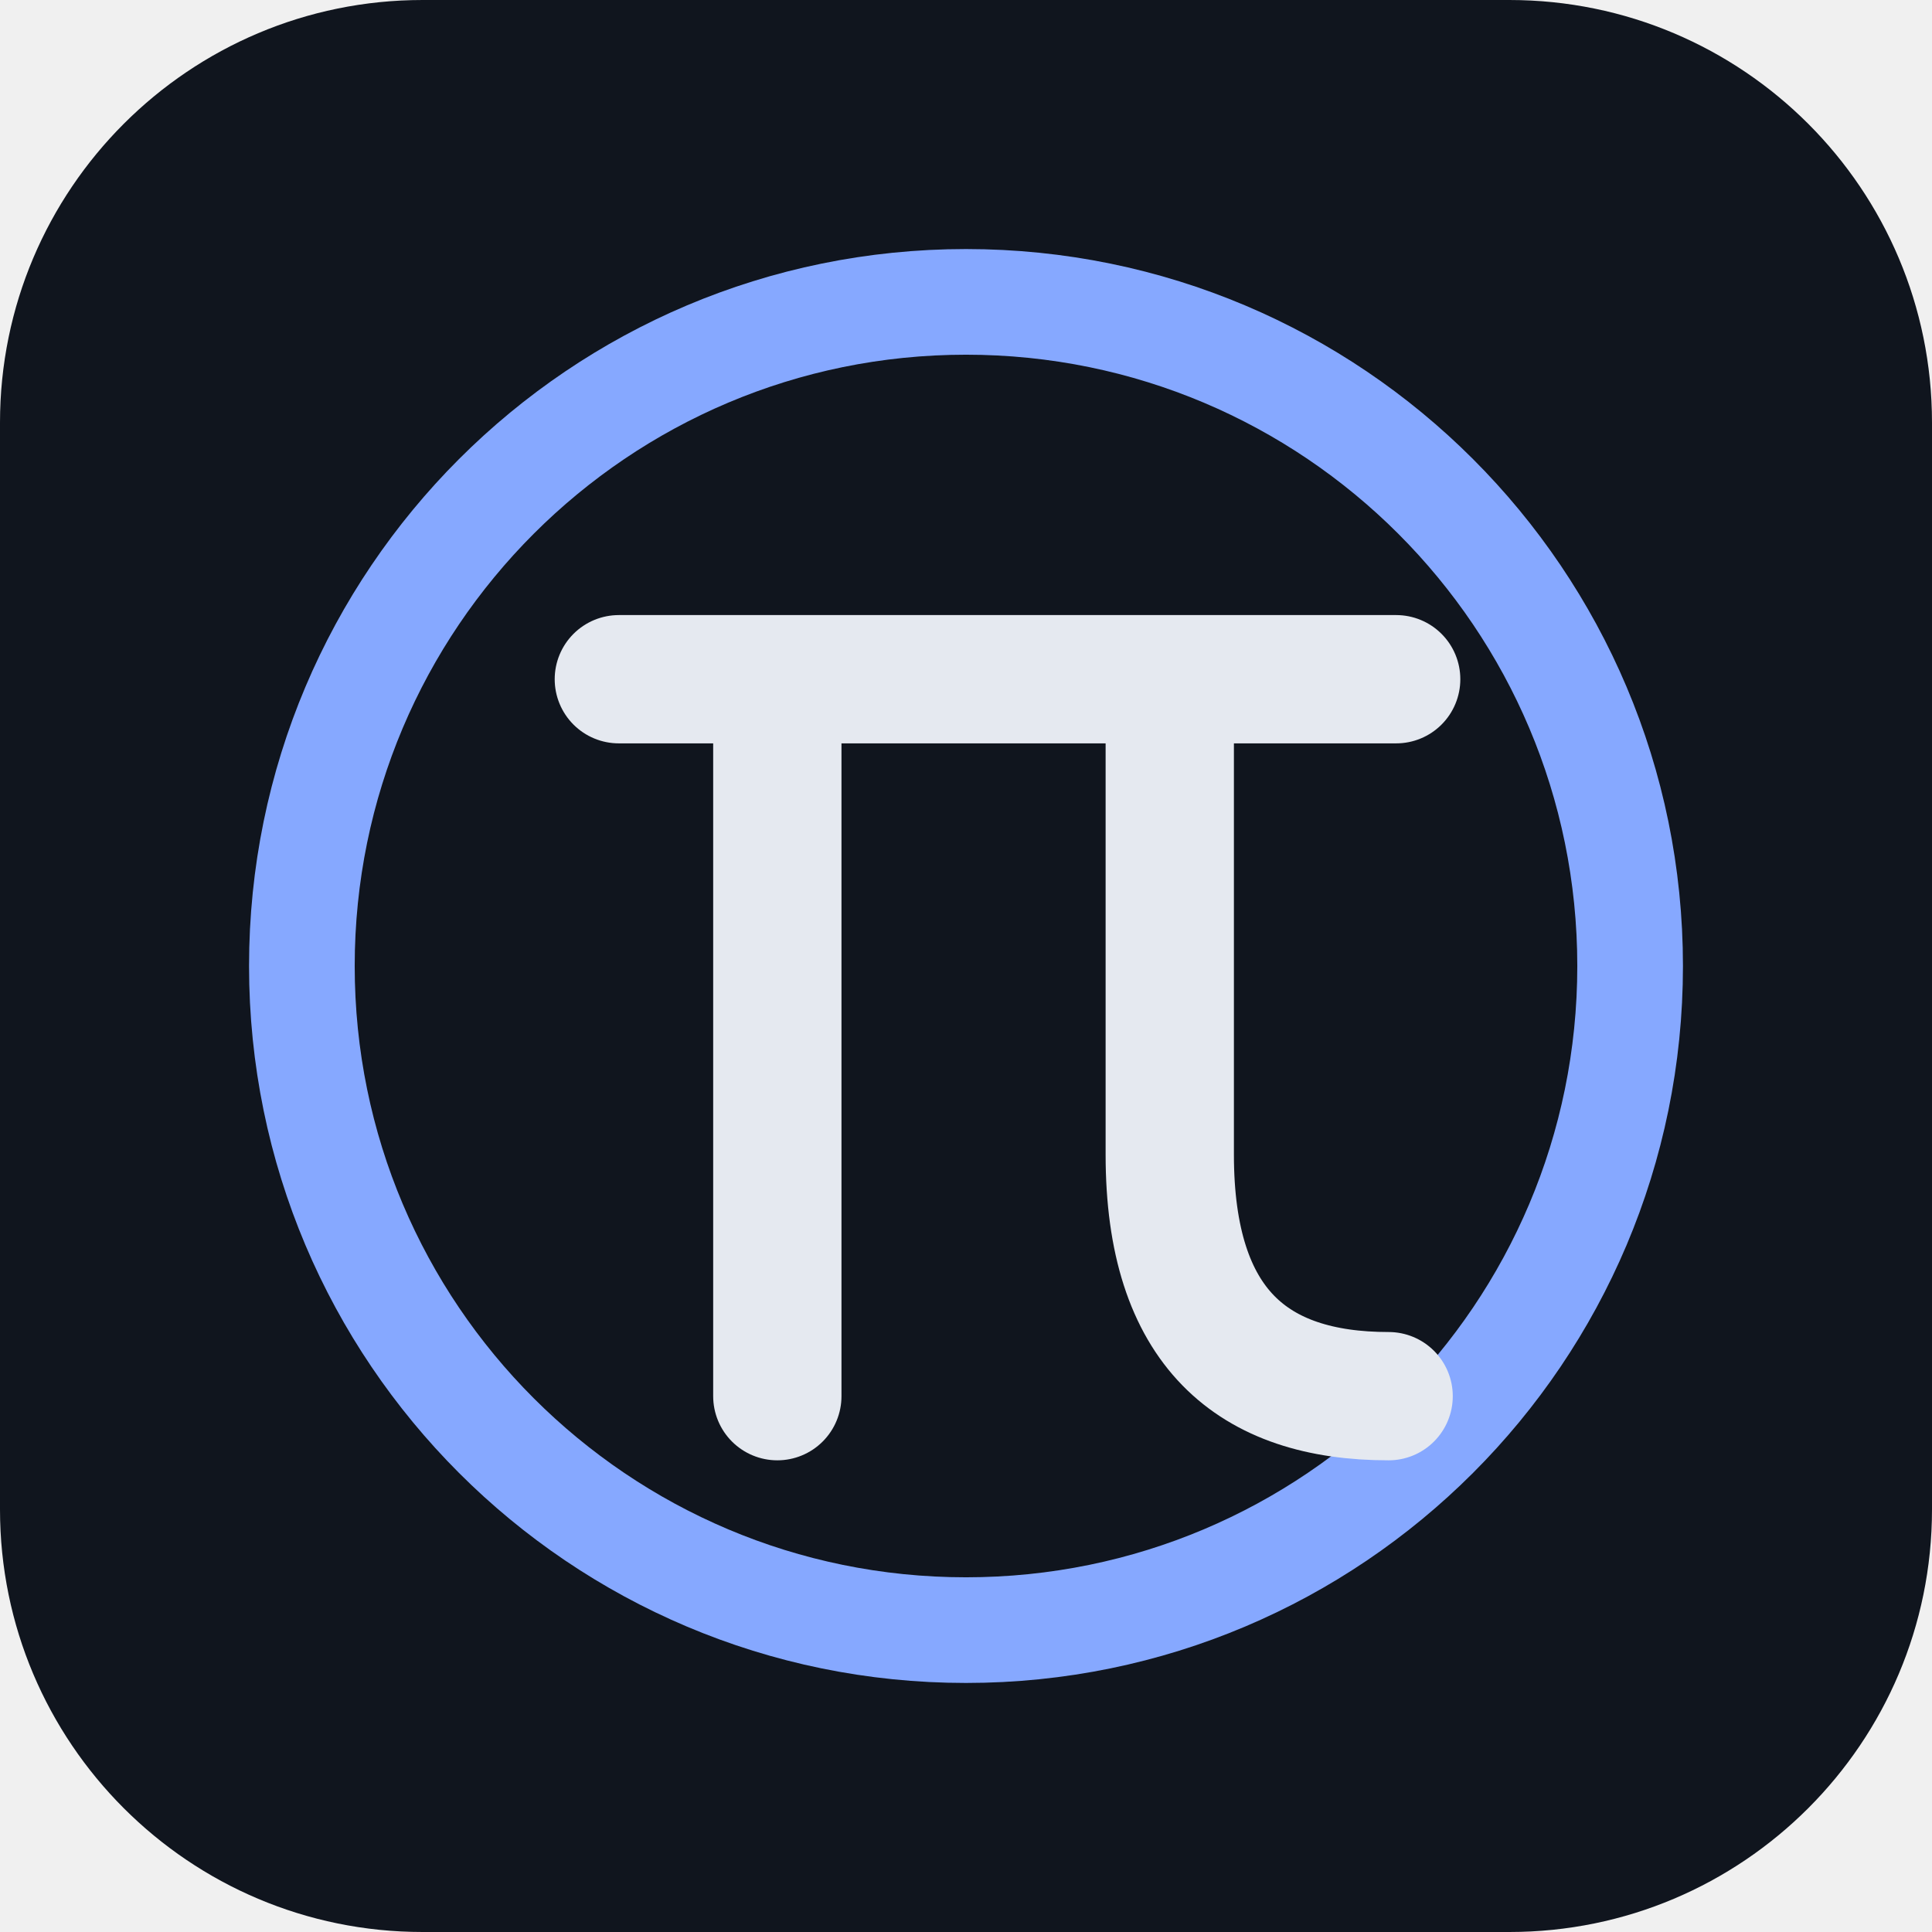
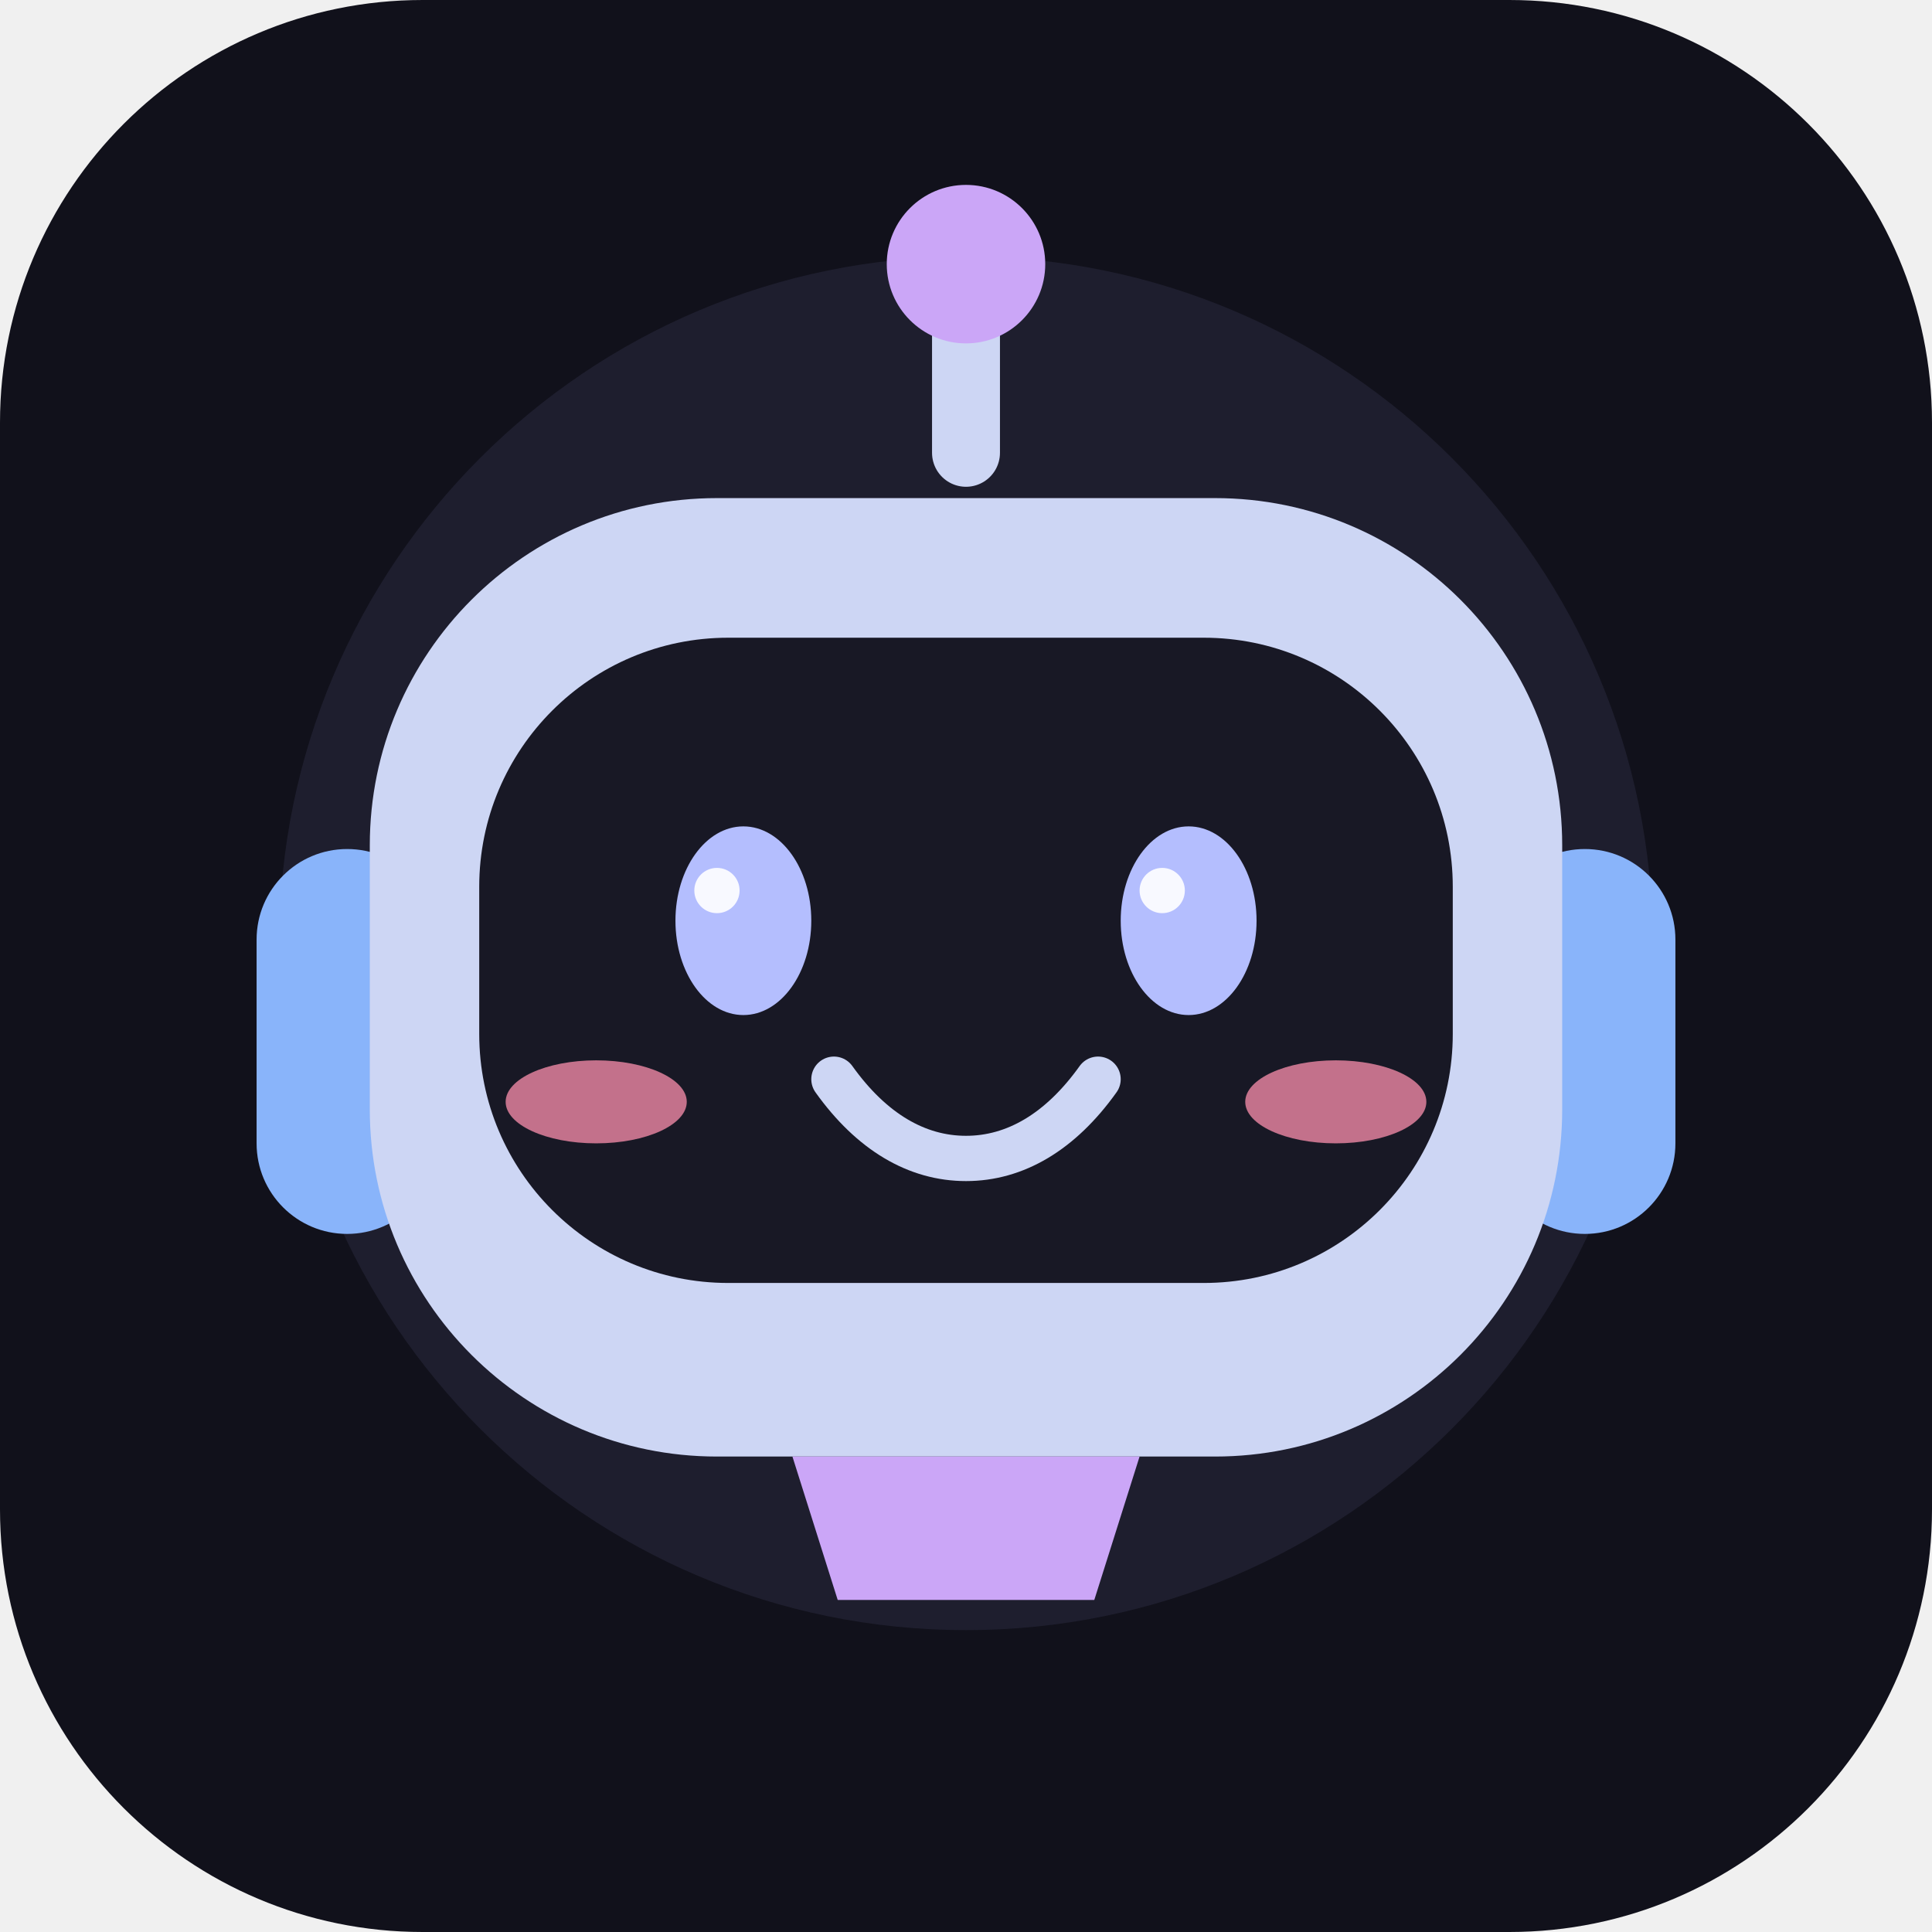
<svg xmlns="http://www.w3.org/2000/svg" viewBox="0 0 512 512">
-   <rect width="512" height="512" rx="112" fill="#10151e" />
-   <circle cx="256" cy="256" r="176" fill="none" stroke="#86a8ff" stroke-width="28" />
-   <path d="M164 180h206M206 180v190M310 180v126c0 46 22 64 58 64" fill="none" stroke="#e5e9f0" stroke-width="34" stroke-linecap="round" stroke-linejoin="round" />
+   <rect width="512" height="512" rx="112" fill="#11111b" />
+   <circle cx="256" cy="250" r="182" fill="#1e1e2e" />
+   <path d="M256 120V86" fill="none" stroke="#cdd6f4" stroke-width="18" stroke-linecap="round" />
+   <circle cx="256" cy="70" r="21" fill="#cba6f7" />
+   <rect x="68" y="225" width="48" height="102" rx="24" fill="#89b4fa" />
+   <rect x="396" y="225" width="48" height="102" rx="24" fill="#89b4fa" />
+   <rect x="98" y="132" width="316" height="254" rx="92" fill="#cdd6f4" />
+   <rect x="127" y="169" width="258" height="171" rx="66" fill="#181825" />
+   <ellipse cx="197" cy="244" rx="18" ry="25" fill="#b4befe" />
+   <ellipse cx="315" cy="244" rx="18" ry="25" fill="#b4befe" />
+   <circle cx="190" cy="236" r="6" fill="#ffffff" opacity=".9" />
+   <circle cx="308" cy="236" r="6" fill="#ffffff" opacity=".9" />
+   <ellipse cx="158" cy="292" rx="24" ry="11" fill="#f38ba8" opacity=".78" />
+   <ellipse cx="354" cy="292" rx="24" ry="11" fill="#f38ba8" opacity=".78" />
+   <path d="M221 286c10 14 22 21 35 21s25-7 35-21" fill="none" stroke="#cdd6f4" stroke-width="12" stroke-linecap="round" />
+   <path d="M210 386h92l-12 38h-68z" fill="#cba6f7" />
</svg>
